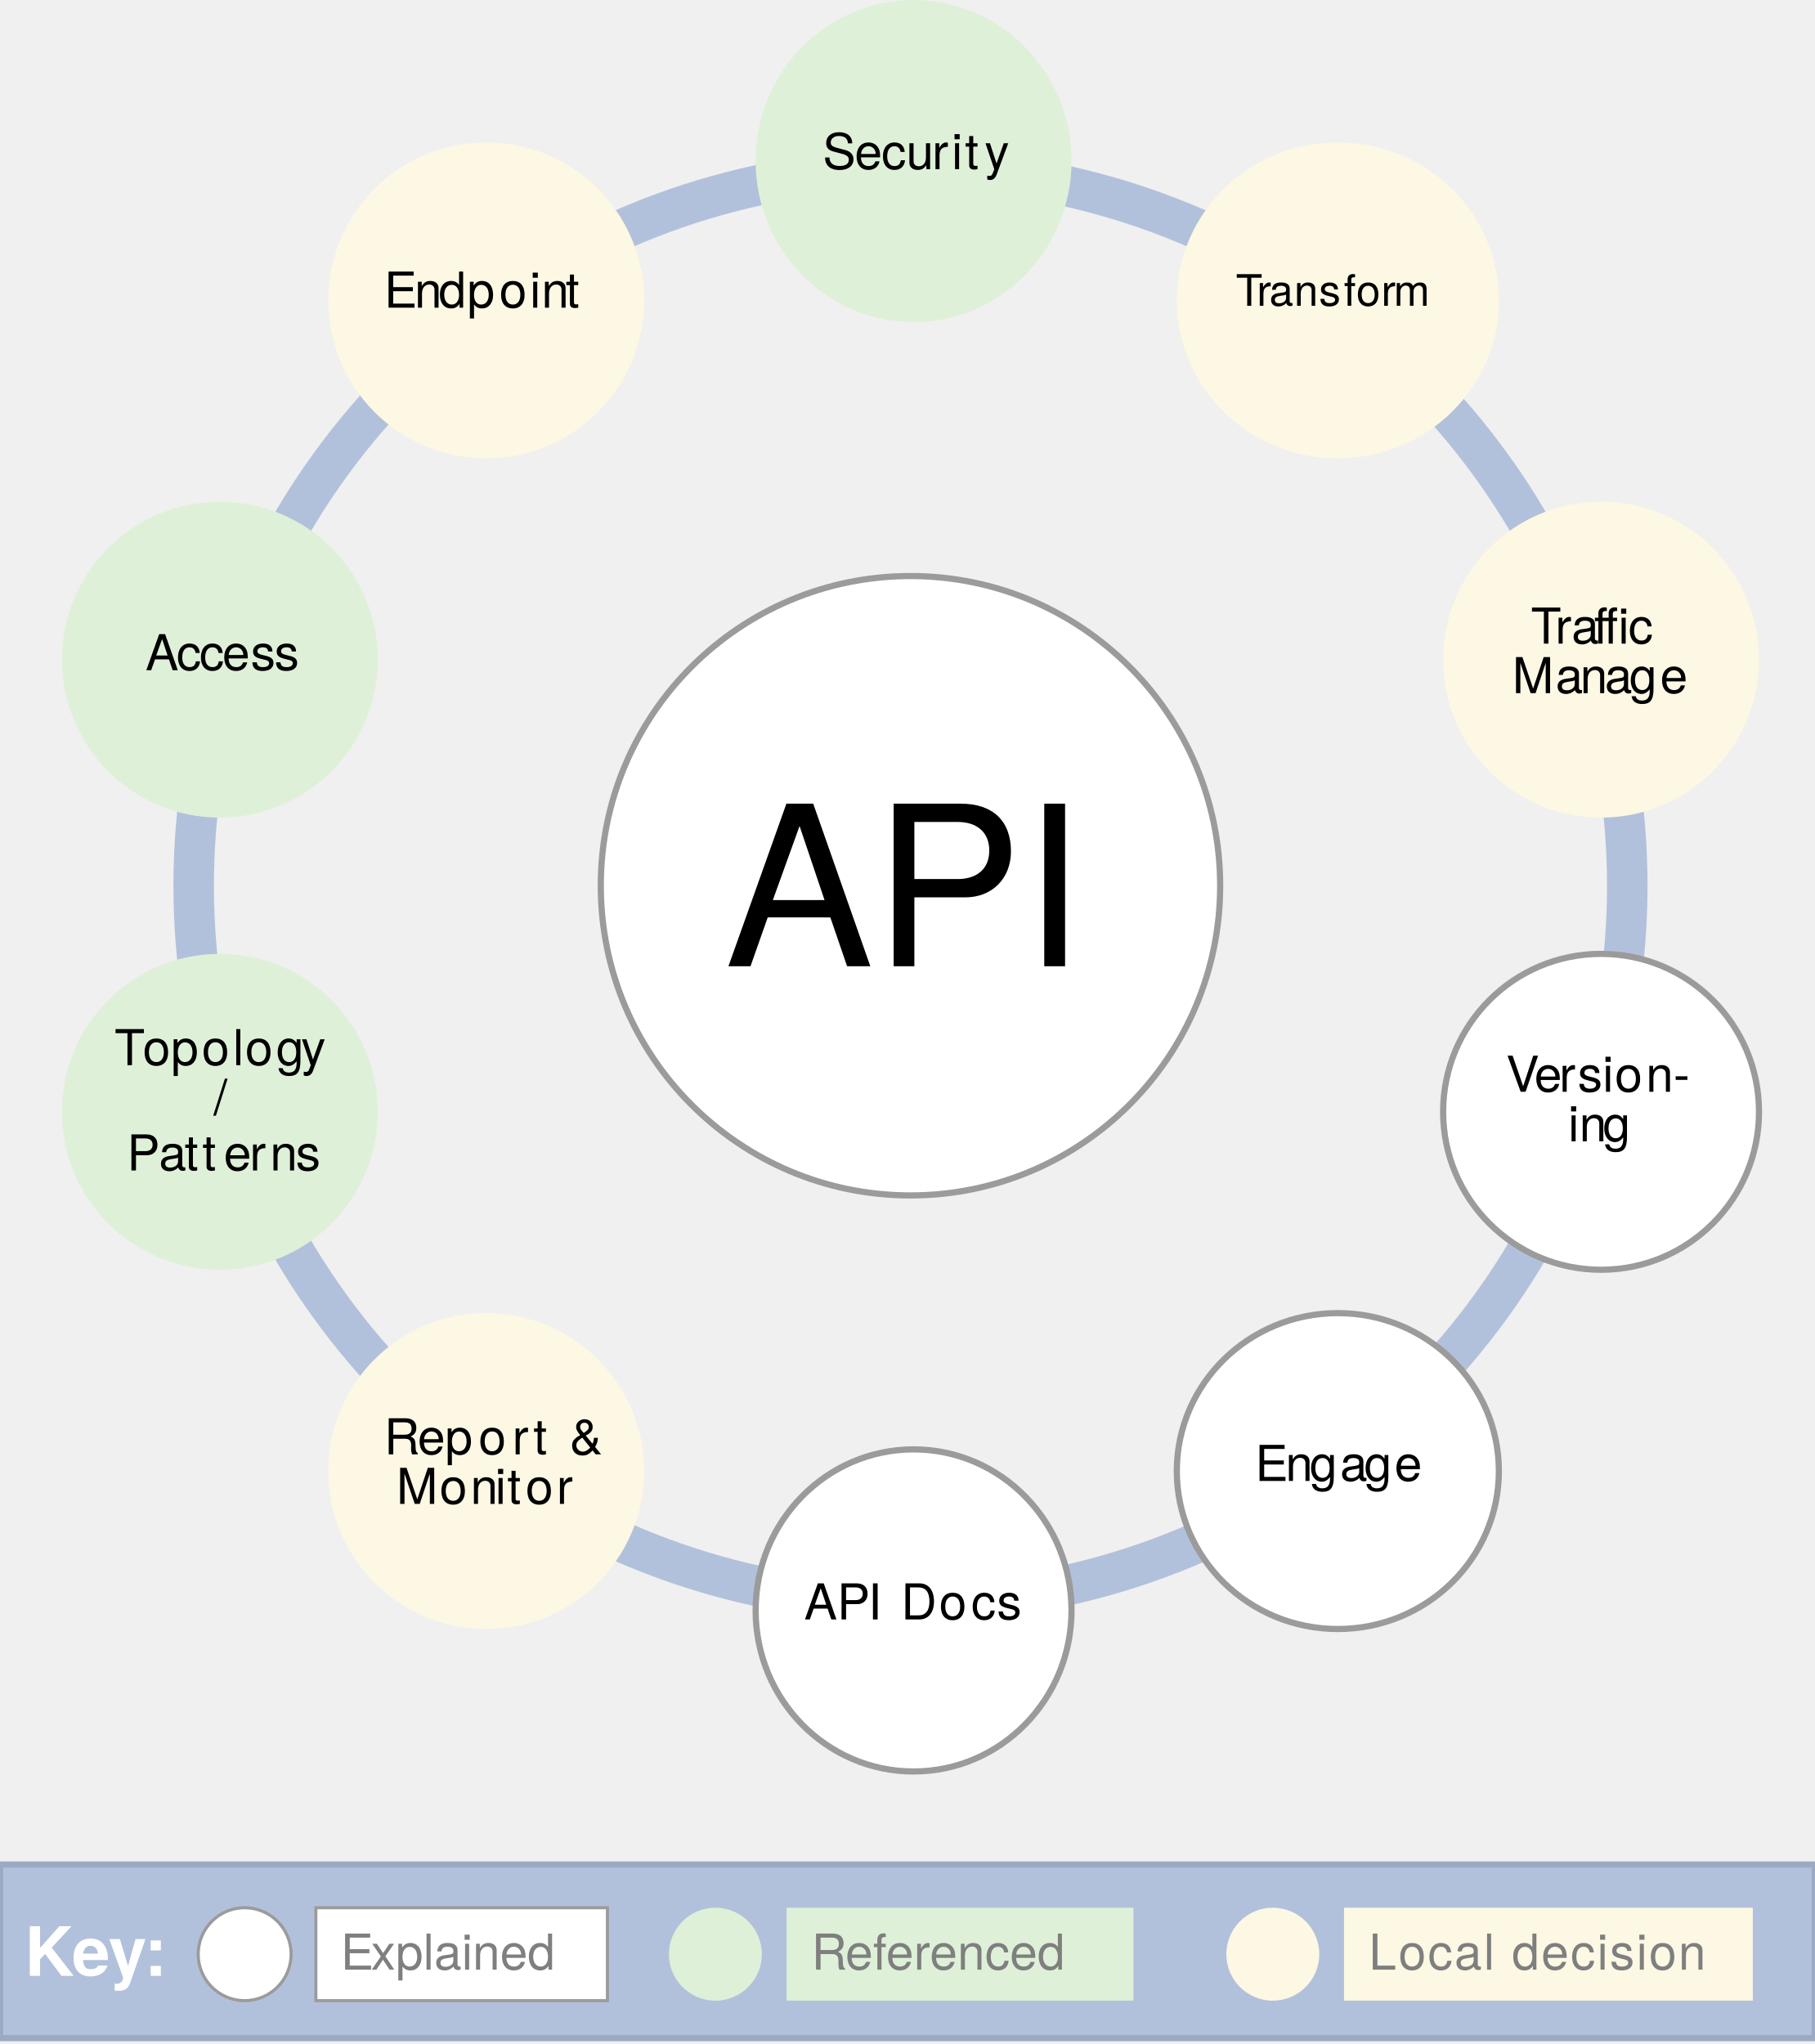
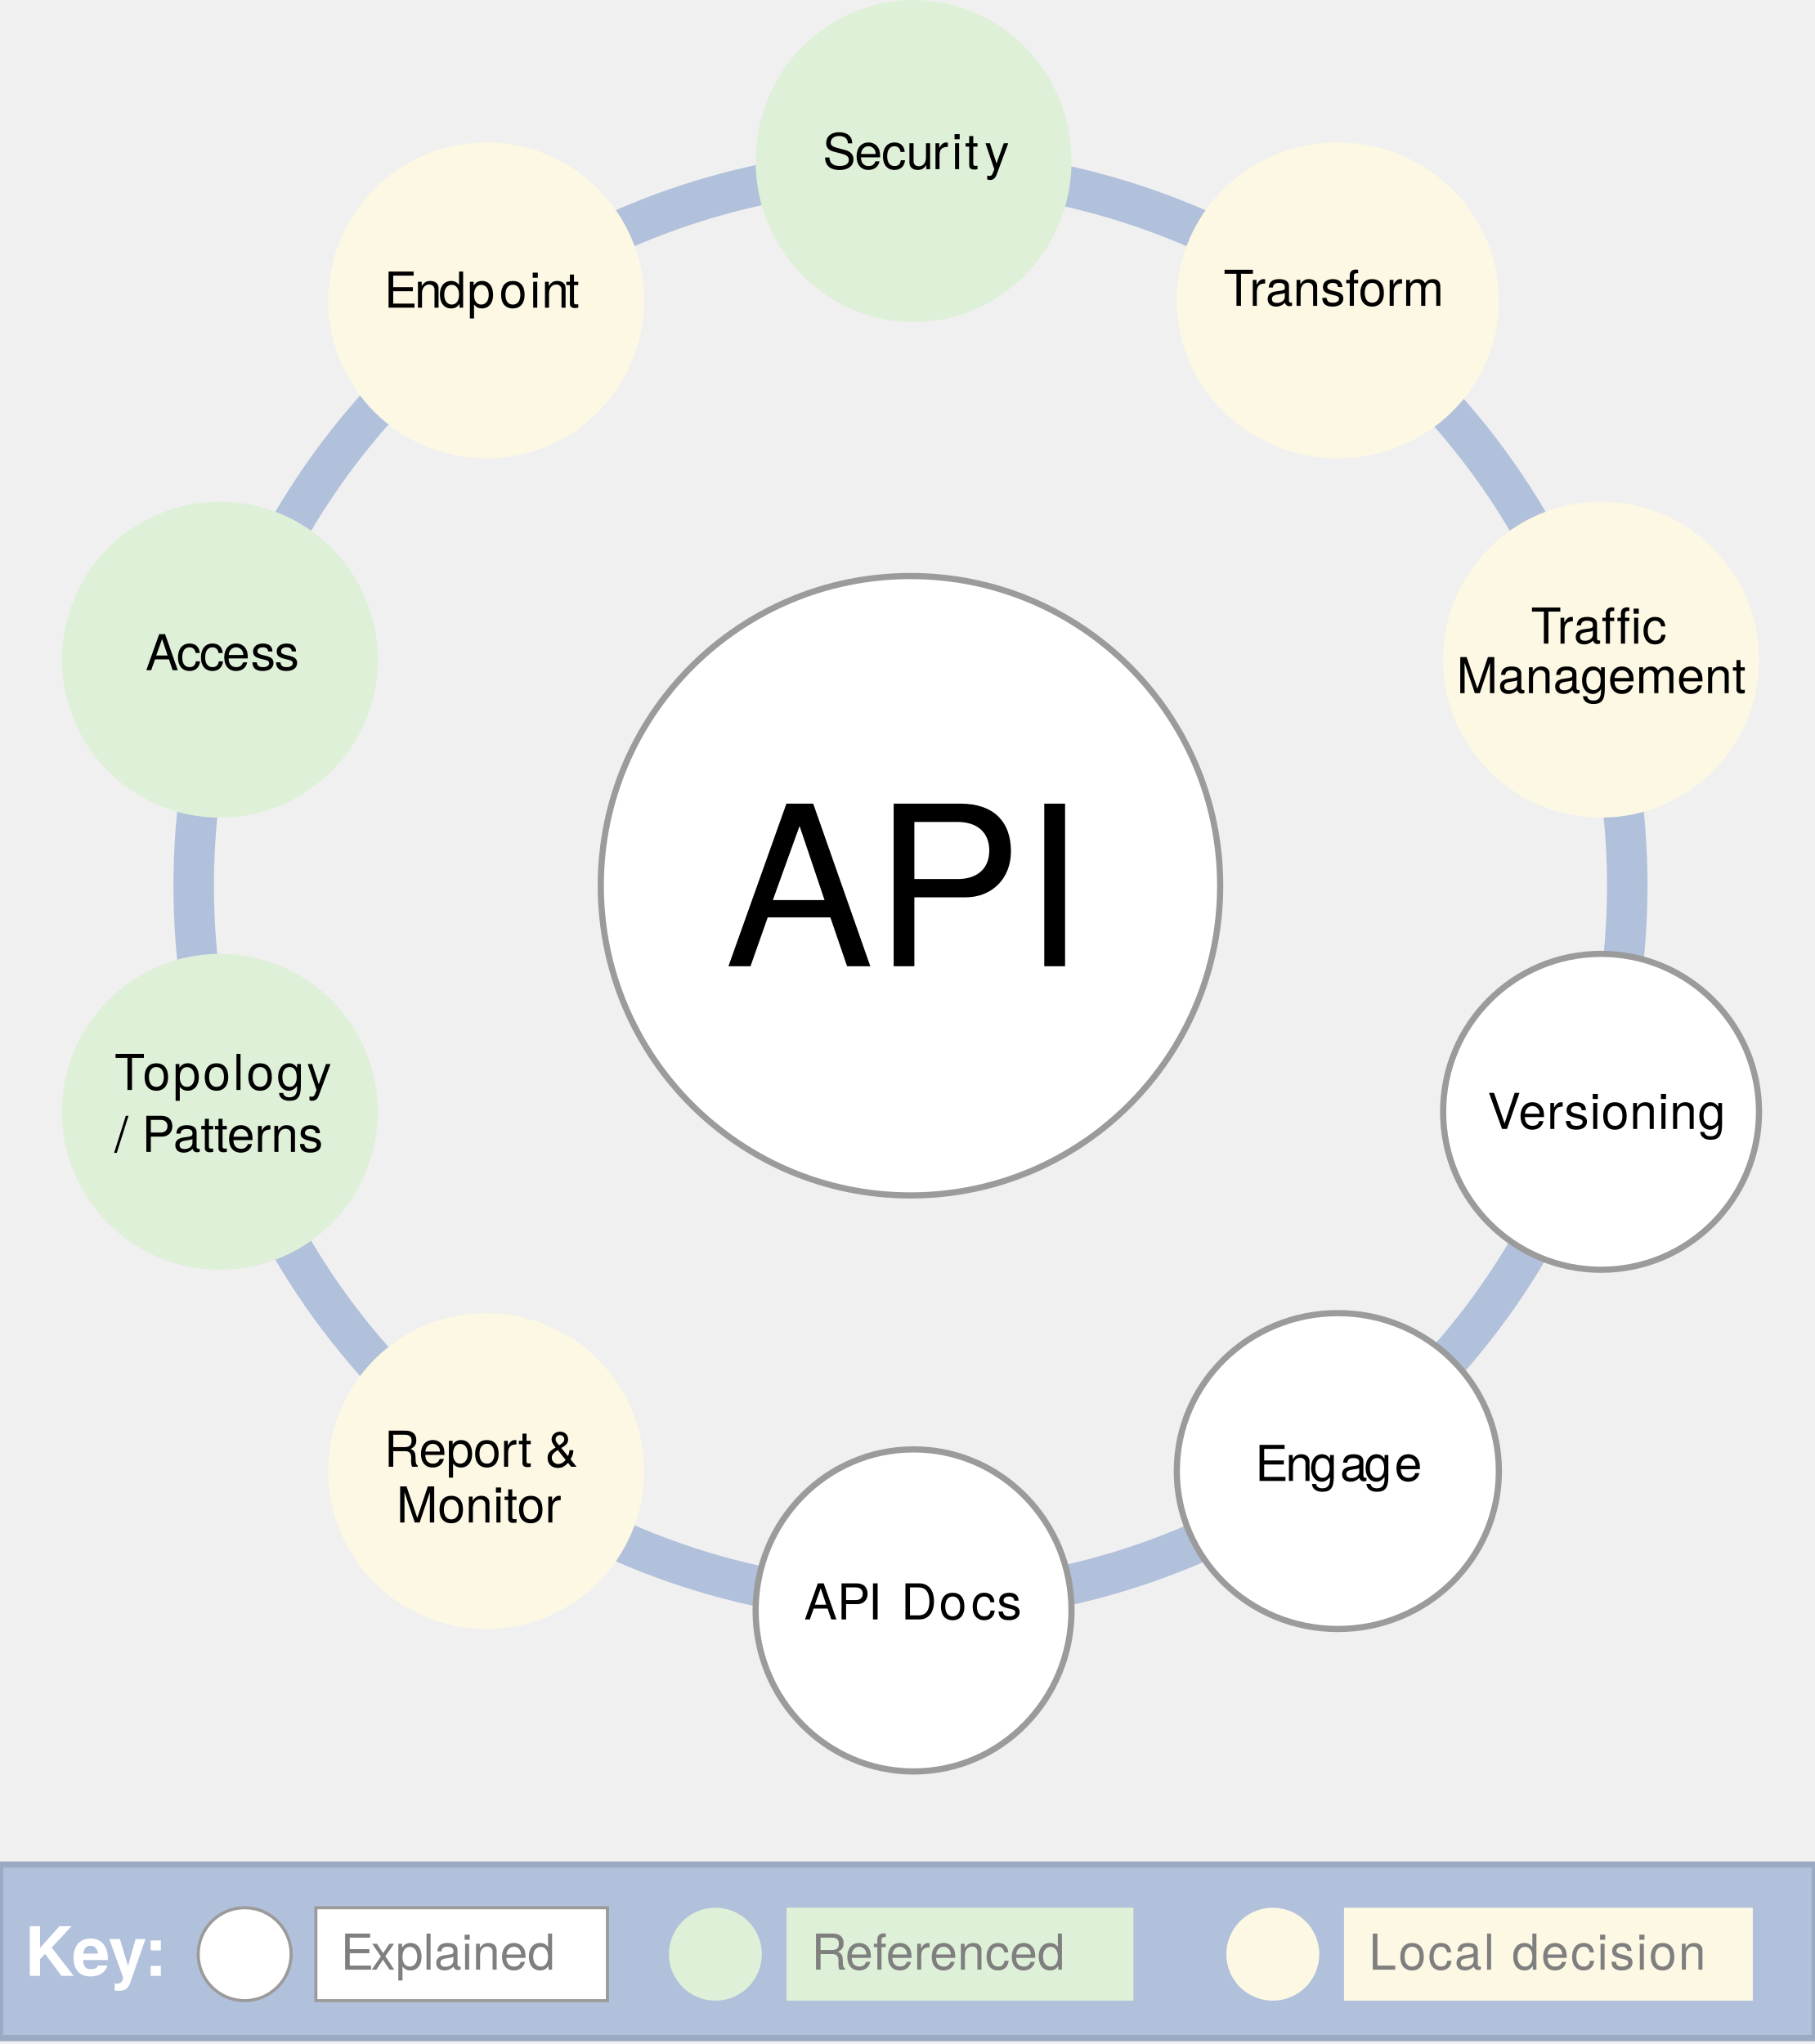
<svg xmlns="http://www.w3.org/2000/svg" xmlns:xlink="http://www.w3.org/1999/xlink" width="70%" viewBox="0 0 293 330" version="1.1">
  <defs />
  <g id="Page-1" stroke="none" stroke-width="1" fill="none" fill-rule="evenodd">
    <g id="Provide" transform="translate(-780, -467)">
      <g id="provide_api" transform="translate(780, 467)">
        <rect id="Rectangle-8" stroke="#9BA9C2" fill="#B2C1DB" x="0" y="301.028" width="293" height="28.018" />
        <path d="M217,323 L283,323 L283,308 L217,308 L217,323 Z" id="Fill-7" fill="#FCF8E3" />
        <text id="Local-decision" font-family="HelveticaNeue, Helvetica Neue" font-size="8" font-weight="normal" letter-spacing="0.352" fill="#7F7F7F">
          <tspan x="221" y="318">L</tspan>
          <tspan x="225.8" y="318" letter-spacing="0.282">ocal decision</tspan>
        </text>
        <path d="M127,323 L183,323 L183,308 L127,308 L127,323 Z" id="Fill-11" fill="#DFF0D8" />
        <text id="Referenced" font-family="HelveticaNeue, Helvetica Neue" font-size="8" font-weight="normal" letter-spacing="0.012" fill="#7F7F7F">
          <tspan x="131" y="318">R</tspan>
          <tspan x="136.492" y="318" letter-spacing="0.01">eferenced</tspan>
        </text>
        <path d="M51,323 L98.073,323 L98.073,308 L51,308 L51,323 Z" id="Fill-13" stroke="#9B9B9B" stroke-width="0.5" fill="#FFFFFF" />
        <text id="Explained" font-family="HelveticaNeue, Helvetica Neue" font-size="8" font-weight="normal" letter-spacing="-0.009" fill="#7F7F7F">
          <tspan x="55" y="318">E</tspan>
          <tspan x="59.879" y="318" letter-spacing="-0.007">xplained</tspan>
        </text>
        <text id="Key:" font-family="HelveticaNeue-Bold, Helvetica Neue" font-size="11" font-weight="bold" letter-spacing="-0.031" fill="#FFFFFF">
          <tspan x="4" y="319">Key:</tspan>
        </text>
        <path d="M77.054,46.727 C97.385,31.956 121.87,24 147,24 L147,30.54 C123.251,30.54 100.111,38.059 80.898,52.018 L77.054,46.727 Z" id="Fill-15" fill="#B2C1DB" />
        <path d="M33.824,106.227 C41.59,82.326 56.723,61.498 77.054,46.727 L80.898,52.018 C61.684,65.978 47.383,85.661 40.044,108.248 L33.824,106.227 Z" id="Fill-16" fill="#B2C1DB" />
        <path d="M33.824,179.773 C26.059,155.873 26.059,130.127 33.824,106.227 L40.044,108.248 C32.706,130.835 32.706,155.165 40.044,177.752 L33.824,179.773 Z" id="Fill-17" fill="#B2C1DB" />
        <path d="M77.054,239.273 C56.723,224.502 41.59,203.674 33.824,179.773 L40.044,177.752 C47.383,200.339 61.684,220.023 80.898,233.982 L77.054,239.273 Z" id="Fill-18" fill="#B2C1DB" />
        <path d="M147,262 C121.87,262 97.384,254.044 77.054,239.273 L80.898,233.982 C100.111,247.941 123.251,255.46 147,255.46 L147,262 Z" id="Fill-19" fill="#B2C1DB" />
        <path d="M216.946,239.273 C196.615,254.044 172.13,262 147,262 L147,255.46 C170.749,255.46 193.889,247.941 213.102,233.982 L216.946,239.273 Z" id="Fill-20" fill="#B2C1DB" />
        <path d="M260.176,179.773 C252.41,203.674 237.277,224.502 216.946,239.273 L213.102,233.982 C232.316,220.023 246.617,200.339 253.956,177.752 L260.176,179.773 Z" id="Fill-21" fill="#B2C1DB" />
        <path d="M260.176,106.227 C267.941,130.127 267.941,155.873 260.176,179.773 L253.956,177.752 C261.294,155.165 261.294,130.835 253.956,108.248 L260.176,106.227 Z" id="Fill-22" fill="#B2C1DB" />
        <path d="M216.946,46.727 C237.277,61.498 252.41,82.326 260.176,106.227 L253.956,108.248 C246.617,85.661 232.316,65.978 213.102,52.018 L216.946,46.727 Z" id="Fill-23" fill="#B2C1DB" />
        <path d="M147,24 C172.13,24 196.616,31.956 216.946,46.727 L213.102,52.018 C193.889,38.059 170.749,30.54 147,30.54 L147,24 Z" id="Fill-24" fill="#B2C1DB" />
        <path d="M97,143 C97,115.386 119.386,93 147,93 C174.614,93 197,115.386 197,143 C197,170.614 174.614,193 147,193 C119.386,193 97,170.614 97,143 L97,143 Z" id="Fill-25" stroke="#9B9B9B" fill="#FFFFFF" />
        <path d="M97,143 C97,115.386 119.386,93 147,93 C174.614,93 197,115.386 197,143 C197,170.614 174.614,193 147,193 C119.386,193 97,170.614 97,143 L97,143 Z" id="Stroke-26" stroke="#4774AB" stroke-width="25400" stroke-linejoin="round" />
        <text id="API" font-family="HelveticaNeue, Helvetica Neue" font-size="36" font-weight="normal" letter-spacing="-0.009" fill="#000000">
          <tspan x="117" y="156">API</tspan>
        </text>
        <a xlink:href="/design_security.html" target="_top">
          <path d="M122,26 C122,11.641 133.417,0 147.5,0 C161.583,0 173,11.641 173,26 C173,40.359 161.583,52 147.5,52 C133.417,52 122,40.359 122,26 L122,26 Z" id="Fill-27" fill="#DFF0D8" class="s_link" />
          <path d="M122,26 C122,11.641 133.417,0 147.5,0 C161.583,0 173,11.641 173,26 C173,40.359 161.583,52 147.5,52 C133.417,52 122,40.359 122,26 L122,26 Z" id="Stroke-28" stroke="#4774AB" stroke-width="25400" stroke-linejoin="round" />
          <text id="Security" font-family="HelveticaNeue, Helvetica Neue" font-size="8" font-weight="normal" letter-spacing="-0.023" fill="#000000">
            <tspan x="132.828" y="27.313">S</tspan>
            <tspan x="137.989" y="27.313" letter-spacing="-0.135">ec</tspan>
            <tspan x="146.311" y="27.313" letter-spacing="-0.287">u</tspan>
            <tspan x="150.472" y="27.313" letter-spacing="0.497">r</tspan>
            <tspan x="153.633" y="27.313" letter-spacing="0.385">i</tspan>
            <tspan x="155.794" y="27.313" letter-spacing="0.641">t</tspan>
            <tspan x="158.956" y="27.313">y</tspan>
          </text>
        </a>
        <path d="M190,48.5 C190,34.417 201.641,23 216,23 C230.359,23 242,34.417 242,48.5 C242,62.583 230.359,74 216,74 C201.641,74 190,62.583 190,48.5 L190,48.5 Z" id="Fill-29" fill="#FCF8E3" />
        <path d="M190,48.5 C190,34.417 201.641,23 216,23 C230.359,23 242,34.417 242,48.5 C242,62.583 230.359,74 216,74 C201.641,74 190,62.583 190,48.5 L190,48.5 Z" id="Stroke-30" stroke="#4774AB" stroke-width="25400" stroke-linejoin="round" />
-         <text id="Transform" font-family="HelveticaNeue, Helvetica Neue" font-size="7" font-weight="normal" letter-spacing="-0.003" fill="#000000">
-           <tspan x="199.539" y="49.374">T</tspan>
-           <tspan x="202.911" y="49.374" letter-spacing="-0.318">r</tspan>
-           <tspan x="204.924" y="49.374" letter-spacing="0.256">a</tspan>
-           <tspan x="208.939" y="49.374" letter-spacing="0.123">n</tspan>
-           <tspan x="212.955" y="49.374" letter-spacing="0.515">s</tspan>
-           <tspan x="216.97" y="49.374" letter-spacing="-0.059">f</tspan>
-           <tspan x="218.984" y="49.374">o</tspan>
-           <tspan x="222.999" y="49.374" letter-spacing="-0.318">r</tspan>
-           <tspan x="225.012" y="49.374">m</tspan>
+         <text id="Transform" font-family="HelveticaNeue, Helvetica Neue" font-size="8" font-weight="normal" letter-spacing="-0.003" fill="#000000">
+           <tspan x="197.539" y="49.374">Transform</tspan>
        </text>
        <path d="M233,106.5 C233,92.417 244.417,81 258.5,81 C272.583,81 284,92.417 284,106.5 C284,120.583 272.583,132 258.5,132 C244.417,132 233,120.583 233,106.5 L233,106.5 Z" id="Fill-31" fill="#FCF8E3" />
        <path d="M233,106.5 C233,92.417 244.417,81 258.5,81 C272.583,81 284,92.417 284,106.5 C284,120.583 272.583,132 258.5,132 C244.417,132 233,120.583 233,106.5 L233,106.5 Z" id="Stroke-32" stroke="#4774AB" stroke-width="25400" stroke-linejoin="round" />
        <text id="Traffic-" font-family="HelveticaNeue, Helvetica Neue" font-size="8" font-weight="normal" letter-spacing="0.051" fill="#000000">
-           <tspan x="247.171" y="103.913">T</tspan>
-           <tspan x="251.078" y="103.913" letter-spacing="-0.021">r</tspan>
-           <tspan x="253.721" y="103.913" letter-spacing="-0.653">a</tspan>
-           <tspan x="257.364" y="103.913" letter-spacing="-0.725">ff</tspan>
-           <tspan x="261.255" y="103.913" letter-spacing="-0.133">i</tspan>
-           <tspan x="262.898" y="103.913" letter-spacing="-0.653">c</tspan>
-           <tspan x="266.541" y="103.913"> </tspan>
+           <tspan x="247.171" y="103.913">Traffic</tspan>
        </text>
        <text id="Manage" font-family="HelveticaNeue, Helvetica Neue" font-size="8" font-weight="normal" letter-spacing="0.004" fill="#000000">
-           <tspan x="244.171" y="111.913">M</tspan>
-           <tspan x="251.143" y="111.913" letter-spacing="-0.324">a</tspan>
-           <tspan x="255.115" y="111.913" letter-spacing="-0.476">n</tspan>
-           <tspan x="259.087" y="111.913" letter-spacing="-0.324">a</tspan>
-           <tspan x="263.059" y="111.913" letter-spacing="0.38">g</tspan>
-           <tspan x="268.031" y="111.913">e</tspan>
+           <tspan x="235.171" y="111.913">Management</tspan>
        </text>
        <a xlink:href="/explore_cc_versioning.html" target="_top">
          <path d="M233,179.5 C233,165.417 244.417,154 258.5,154 C272.583,154 284,165.417 284,179.5 C284,193.583 272.583,205 258.5,205 C244.417,205 233,193.583 233,179.5 L233,179.5 Z" id="Fill-33" stroke="#9B9B9B" fill="#FFFFFF" class="s_link" />
          <path d="M233,179.5 C233,165.417 244.417,154 258.5,154 C272.583,154 284,165.417 284,179.5 C284,193.583 272.583,205 258.5,205 C244.417,205 233,193.583 233,179.5 L233,179.5 Z" id="Stroke-34" stroke="#4774AB" stroke-width="25400" stroke-linejoin="round" />
          <text id="Version" font-family="HelveticaNeue, Helvetica Neue" font-size="8" font-weight="normal" letter-spacing="0.112" fill="#000000">
-             <tspan x="243.171" y="176.267">V</tspan>
-             <tspan x="247.731" y="176.267" letter-spacing="-0.296">e</tspan>
-             <tspan x="251.731" y="176.267" letter-spacing="0.336">r</tspan>
-             <tspan x="254.731" y="176.267">s</tspan>
-             <tspan x="258.731" y="176.267" letter-spacing="0.224">i</tspan>
-             <tspan x="260.731" y="176.267" letter-spacing="0.408">o</tspan>
-             <tspan x="265.731" y="176.267">n</tspan>
-           </text>
-           <text id="-" font-family="HelveticaNeue, Helvetica Neue" font-size="8" font-weight="normal" fill="#000000">
-             <tspan x="270.171" y="176.267">-</tspan>
-           </text>
-           <text id="ing" font-family="HelveticaNeue, Helvetica Neue" font-size="8" font-weight="normal" letter-spacing="0.028" fill="#000000">
-             <tspan x="253.171" y="184.267">i</tspan>
-             <tspan x="254.975" y="184.267" letter-spacing="-0.644">n</tspan>
-             <tspan x="258.779" y="184.267">g</tspan>
+             <tspan x="240.171" y="182.267">Versioning</tspan>
          </text>
        </a>
        <a xlink:href="/engage.html" target="_top">
          <path d="M190,237.5 C190,223.417 201.641,212 216,212 C230.359,212 242,223.417 242,237.5 C242,251.583 230.359,263 216,263 C201.641,263 190,251.583 190,237.5 L190,237.5 Z" id="Fill-35" stroke="#9B9B9B" fill="#FFFFFF" class="s_link" />
          <path d="M32,315.5 C32,311.358 35.358,308 39.5,308 C43.642,308 47,311.358 47,315.5 C47,319.642 43.642,323 39.5,323 C35.358,323 32,319.642 32,315.5 L32,315.5 Z" id="Fill-35" stroke="#9B9B9B" stroke-width="0.5" fill="#FFFFFF" />
          <path d="M190,237.5 C190,223.417 201.641,212 216,212 C230.359,212 242,223.417 242,237.5 C242,251.583 230.359,263 216,263 C201.641,263 190,251.583 190,237.5 L190,237.5 Z" id="Stroke-36" stroke="#4774AB" stroke-width="25400" stroke-linejoin="round" />
          <text id="Engage" font-family="HelveticaNeue, Helvetica Neue" font-size="8" font-weight="normal" letter-spacing="0.014" fill="#000000">
            <tspan x="202.639" y="239.098">E</tspan>
            <tspan x="207.541" y="239.098" letter-spacing="-0.546">n</tspan>
            <tspan x="211.443" y="239.098" letter-spacing="0.31">g</tspan>
            <tspan x="216.345" y="239.098" letter-spacing="-0.394">a</tspan>
            <tspan x="220.247" y="239.098" letter-spacing="0.31">g</tspan>
            <tspan x="225.149" y="239.098">e</tspan>
          </text>
        </a>
        <a xlink:href="/explore.html" target="_top">
          <path d="M122,260 C122,245.641 133.417,234 147.5,234 C161.583,234 173,245.641 173,260 C173,274.359 161.583,286 147.5,286 C133.417,286 122,274.359 122,260 L122,260 Z" id="Fill-37" stroke="#9B9B9B" fill="#FFFFFF" class="s_link" />
          <path d="M122,260 C122,245.641 133.417,234 147.5,234 C161.583,234 173,245.641 173,260 C173,274.359 161.583,286 147.5,286 C133.417,286 122,274.359 122,260 L122,260 Z" id="Stroke-38" stroke="#4774AB" stroke-width="25400" stroke-linejoin="round" />
          <text id="API-Docs" font-family="HelveticaNeue, Helvetica Neue" font-size="8" font-weight="normal" letter-spacing="-0.023" fill="#000000">
            <tspan x="129.826" y="261.457">AP</tspan>
            <tspan x="140.148" y="261.457" letter-spacing="0.089">I</tspan>
            <tspan x="142.309" y="261.457" letter-spacing="0.937"> </tspan>
            <tspan x="145.47" y="261.457" letter-spacing="0.529">D</tspan>
            <tspan x="151.631" y="261.457" letter-spacing="0.569">o</tspan>
            <tspan x="156.792" y="261.457" letter-spacing="-0.135">c</tspan>
            <tspan x="160.953" y="261.457">s</tspan>
          </text>
        </a>
        <path d="M53,237.5 C53,223.417 64.417,212 78.5,212 C92.583,212 104,223.417 104,237.5 C104,251.583 92.583,263 78.5,263 C64.417,263 53,251.583 53,237.5 L53,237.5 Z" id="Fill-39" fill="#FCF8E3" />
        <path d="M198,315.5 C198,311.358 201.358,308 205.5,308 C209.642,308 213,311.358 213,315.5 C213,319.642 209.642,323 205.5,323 C201.358,323 198,319.642 198,315.5 L198,315.5 Z" id="Fill-39" fill="#FCF8E3" />
        <path d="M53,237.5 C53,223.417 64.417,212 78.5,212 C92.583,212 104,223.417 104,237.5 C104,251.583 92.583,263 78.5,263 C64.417,263 53,251.583 53,237.5 L53,237.5 Z" id="Stroke-40" stroke="#4774AB" stroke-width="25400" stroke-linejoin="round" />
        <text id="Report-&amp;-" font-family="HelveticaNeue, Helvetica Neue" font-size="8" font-weight="normal" letter-spacing="-0.06" fill="#000000">
-           <tspan x="62.013" y="234.803">R</tspan>
-           <tspan x="67.433" y="234.803" letter-spacing="0.124">e</tspan>
-           <tspan x="71.853" y="234.803" letter-spacing="0.676">p</tspan>
-           <tspan x="77.273" y="234.803" letter-spacing="0.828">o</tspan>
-           <tspan x="82.693" y="234.803" letter-spacing="0.756">r</tspan>
-           <tspan x="86.113" y="234.803" letter-spacing="0.9">t</tspan>
-           <tspan x="89.533" y="234.803" letter-spacing="0.196"> </tspan>
-           <tspan x="91.953" y="234.803" letter-spacing="0.38">&amp;</tspan>
-           <tspan x="97.373" y="234.803"> </tspan>
+           <tspan x="62.013" y="236.803">Report &amp;</tspan>
        </text>
        <text id="Monitor" font-family="HelveticaNeue, Helvetica Neue" font-size="8" font-weight="normal" letter-spacing="0.004" fill="#000000">
-           <tspan x="64.013" y="242.803">M</tspan>
-           <tspan x="70.985" y="242.803" letter-spacing="0.38">o</tspan>
-           <tspan x="75.957" y="242.803" letter-spacing="-0.476">n</tspan>
-           <tspan x="79.929" y="242.803" letter-spacing="0.196">i</tspan>
-           <tspan x="81.901" y="242.803" letter-spacing="0.452">t</tspan>
-           <tspan x="84.873" y="242.803" letter-spacing="0.38">o</tspan>
-           <tspan x="89.845" y="242.803">r</tspan>
+           <tspan x="64.013" y="245.803">Monitor</tspan>
        </text>
        <a xlink:href="/design_patterns.html" target="_top">
          <path d="M10,179.5 C10,165.417 21.417,154 35.5,154 C49.583,154 61,165.417 61,179.5 C61,193.583 49.583,205 35.5,205 C21.417,205 10,193.583 10,179.5 L10,179.5 Z" id="Fill-41" fill="#DFF0D8" class="s_link" />
          <path d="M108,315.5 C108,311.358 111.358,308 115.5,308 C119.642,308 123,311.358 123,315.5 C123,319.642 119.642,323 115.5,323 C111.358,323 108,319.642 108,315.5 L108,315.5 Z" id="Fill-41" fill="#DFF0D8" />
          <path d="M10,179.5 C10,165.417 21.417,154 35.5,154 C49.583,154 61,165.417 61,179.5 C61,193.583 49.583,205 35.5,205 C21.417,205 10,193.583 10,179.5 L10,179.5 Z" id="Stroke-42" stroke="#4774AB" stroke-width="25400" stroke-linejoin="round" />
          <text id="Topology-" font-family="HelveticaNeue, Helvetica Neue" font-size="8" font-weight="normal" letter-spacing="0.408" fill="#000000">
-             <tspan x="18.484" y="171.972">To</tspan>
-             <tspan x="27.596" y="171.972" letter-spacing="0.256">p</tspan>
-             <tspan x="32.596" y="171.972">o</tspan>
-             <tspan x="37.596" y="171.972" letter-spacing="0.224">l</tspan>
-             <tspan x="39.596" y="171.972">o</tspan>
-             <tspan x="44.596" y="171.972" letter-spacing="-0.592">g</tspan>
-             <tspan x="48.596" y="171.972">y </tspan>
-           </text>
-           <text id="/-" font-family="HelveticaNeue, Helvetica Neue" font-size="8" font-weight="normal" letter-spacing="0.042" fill="#000000">
-             <tspan x="34.484" y="179.972">/ </tspan>
+             <tspan x="18.484" y="175.972">Topology</tspan>
          </text>
          <text id="Patterns" font-family="HelveticaNeue, Helvetica Neue" font-size="8" font-weight="normal" letter-spacing="-0.023" fill="#000000">
-             <tspan x="20.484" y="188.972">P</tspan>
-             <tspan x="25.645" y="188.972" letter-spacing="-0.135">a</tspan>
-             <tspan x="29.806" y="188.972" letter-spacing="0.641">tt</tspan>
-             <tspan x="36.128" y="188.972" letter-spacing="-0.135">e</tspan>
-             <tspan x="40.289" y="188.972" letter-spacing="0.497">r</tspan>
-             <tspan x="43.594" y="188.972" letter-spacing="-0.287">n</tspan>
-             <tspan x="47.755" y="188.972">s</tspan>
+             <tspan x="18.484" y="185.972">/ Patterns</tspan>
          </text>
        </a>
        <a xlink:href="/design_access.html" target="_top">
          <path d="M10,106.5 C10,92.417 21.417,81 35.5,81 C49.583,81 61,92.417 61,106.5 C61,120.583 49.583,132 35.5,132 C21.417,132 10,120.583 10,106.5 L10,106.5 Z" id="Fill-43" fill="#DFF0D8" class="s_link" />
          <path d="M10,106.5 C10,92.417 21.417,81 35.5,81 C49.583,81 61,92.417 61,106.5 C61,120.583 49.583,132 35.5,132 C21.417,132 10,120.583 10,106.5 L10,106.5 Z" id="Stroke-44" stroke="#4774AB" stroke-width="25400" stroke-linejoin="round" />
          <text id="Access" font-family="HelveticaNeue, Helvetica Neue" font-size="8" font-weight="normal" letter-spacing="-0.184" fill="#000000">
            <tspan x="23.484" y="108.208">A</tspan>
            <tspan x="28.484" y="108.208" letter-spacing="-0.296">cce</tspan>
            <tspan x="40.484" y="108.208">ss</tspan>
          </text>
        </a>
        <path d="M53,48.5 C53,34.417 64.417,23 78.5,23 C92.583,23 104,34.417 104,48.5 C104,62.583 92.583,74 78.5,74 C64.417,74 53,62.583 53,48.5 L53,48.5 Z" id="Fill-45" fill="#FCF8E3" />
        <path d="M53,48.5 C53,34.417 64.417,23 78.5,23 C92.583,23 104,34.417 104,48.5 C104,62.583 92.583,74 78.5,74 C64.417,74 53,62.583 53,48.5 L53,48.5 Z" id="Stroke-46" stroke="#4774AB" stroke-width="25400" stroke-linejoin="round" />
        <text id="Endpoint" font-family="HelveticaNeue, Helvetica Neue" font-size="8" font-weight="normal" letter-spacing="0.014" fill="#000000">
          <tspan x="62.015" y="49.672">E</tspan>
          <tspan x="66.917" y="49.672" letter-spacing="-0.546">n</tspan>
          <tspan x="70.819" y="49.672" letter-spacing="0.158">dp</tspan>
          <tspan x="80.623" y="49.672" letter-spacing="0.31">o</tspan>
          <tspan x="85.525" y="49.672" letter-spacing="0.126">i</tspan>
          <tspan x="87.427" y="49.672" letter-spacing="-0.546">n</tspan>
          <tspan x="91.329" y="49.672">t</tspan>
        </text>
      </g>
    </g>
  </g>
</svg>
